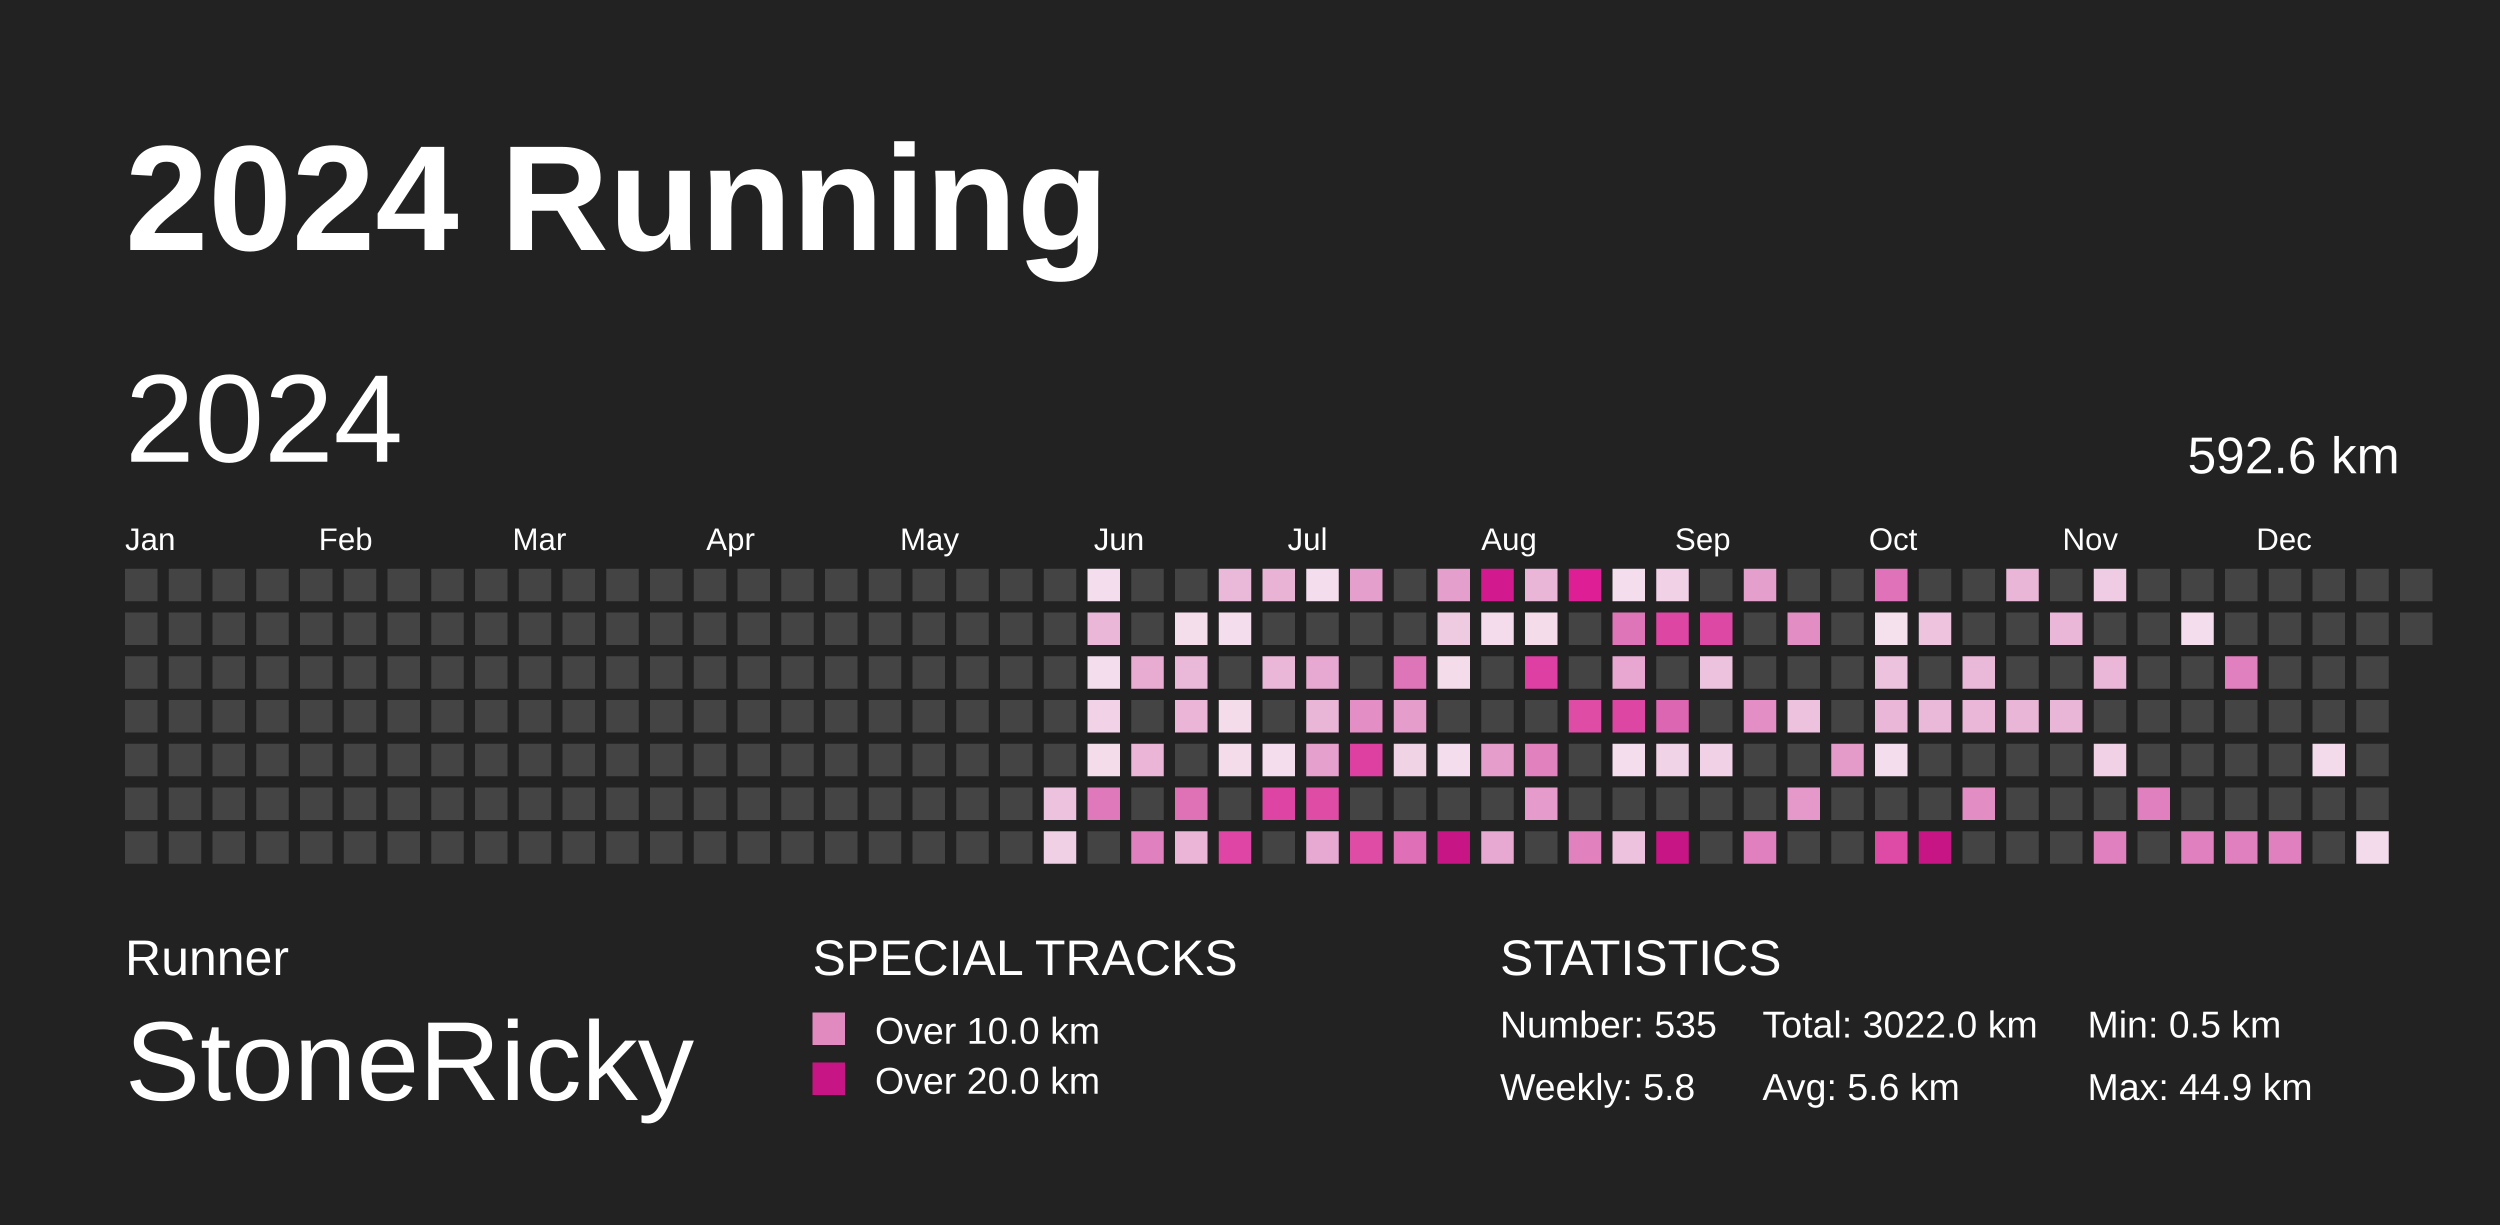
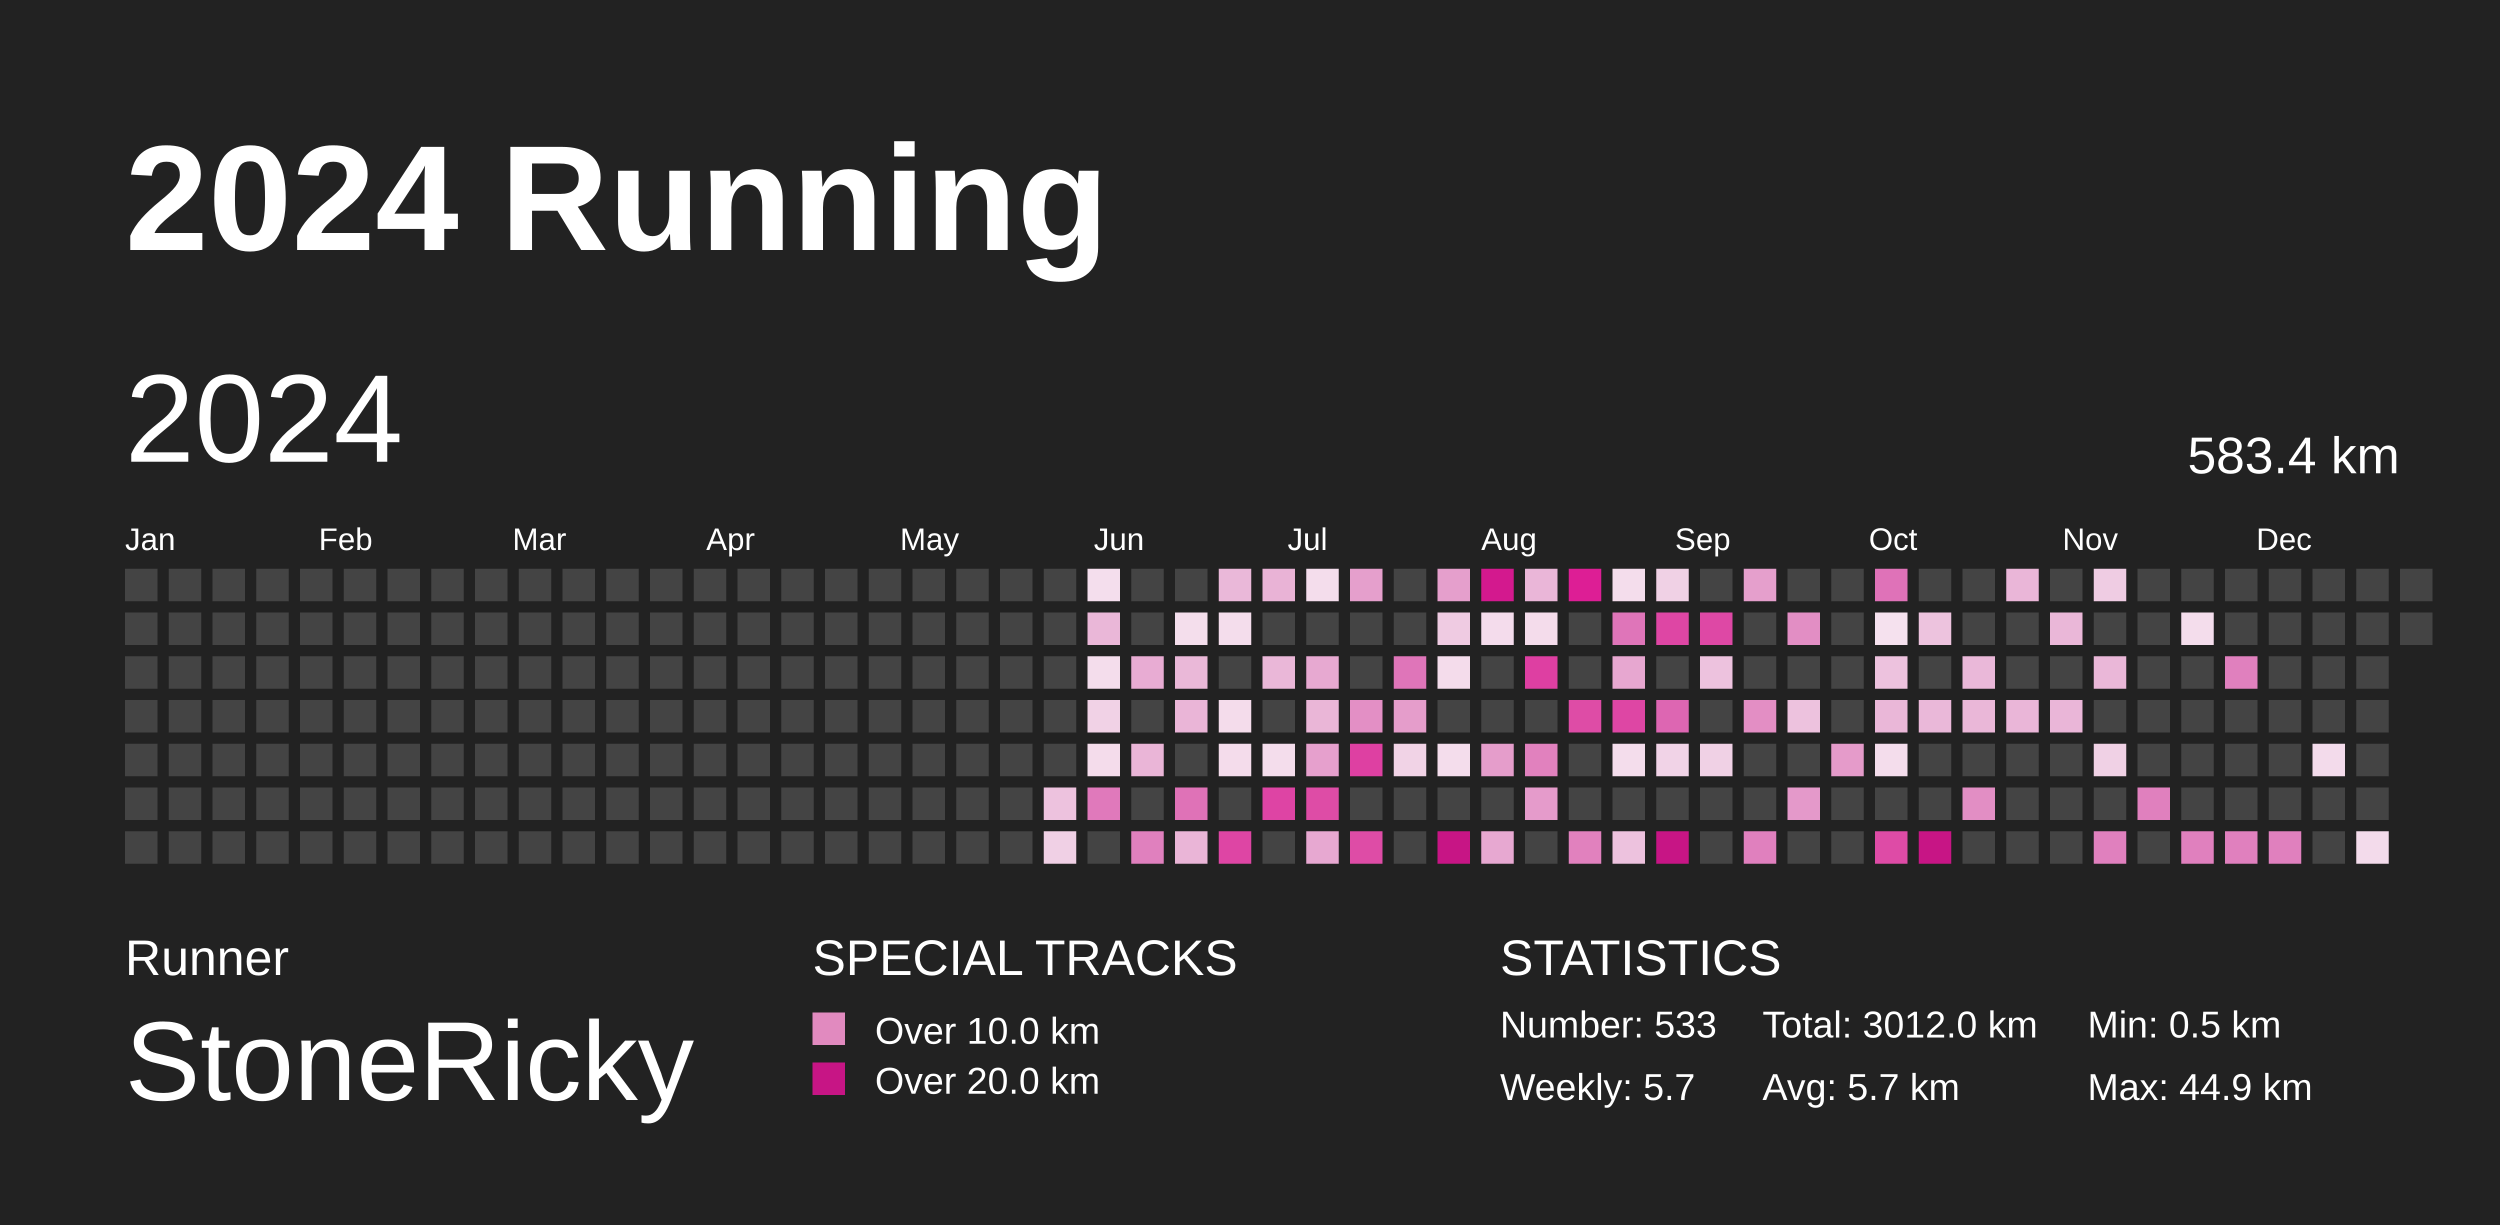
<svg xmlns="http://www.w3.org/2000/svg" baseProfile="full" height="98mm" version="1.1" viewBox="0,0,200,98" width="200mm">
  <defs />
  <rect fill="#222222" height="98" width="200" x="0" y="0" />
  <text fill="#FFFFFF" style="font-size:12px; font-family:Arial; font-weight:bold;" x="10" y="20">2024 Running</text>
  <text fill="#FFFFFF" style="font-size:4px; font-family:Arial" x="10" y="78">Runner</text>
  <text fill="#FFFFFF" style="font-size:9px; font-family:Arial" x="10" y="88">StoneRicky</text>
  <text fill="#FFFFFF" style="font-size:4px; font-family:Arial" x="65" y="78">SPECIAL TRACKS</text>
  <rect fill="#E18ABF" height="2.6" width="2.6" x="65" y="81" />
  <text fill="#FFFFFF" style="font-size:3px; font-family:Arial" x="70" y="83.5">Over 10.0 km</text>
  <rect fill="#C71585" height="2.6" width="2.6" x="65" y="85" />
  <text fill="#FFFFFF" style="font-size:3px; font-family:Arial" x="70" y="87.5">Over 20.0 km</text>
  <text fill="#FFFFFF" style="font-size:4px; font-family:Arial" x="120" y="78">STATISTICS</text>
-   <text fill="#FFFFFF" style="font-size:3px; font-family:Arial" x="120" y="83">Number: 535</text>
-   <text fill="#FFFFFF" style="font-size:3px; font-family:Arial" x="120" y="88">Weekly: 5.8</text>
-   <text fill="#FFFFFF" style="font-size:3px; font-family:Arial" x="141" y="83">Total: 3022.0 km</text>
-   <text fill="#FFFFFF" style="font-size:3px; font-family:Arial" x="141" y="88">Avg: 5.6 km</text>
+   <text fill="#FFFFFF" style="font-size:3px; font-family:Arial" x="120" y="83">Number: 533</text>
+   <text fill="#FFFFFF" style="font-size:3px; font-family:Arial" x="120" y="88">Weekly: 5.7</text>
+   <text fill="#FFFFFF" style="font-size:3px; font-family:Arial" x="141" y="83">Total: 3012.0 km</text>
+   <text fill="#FFFFFF" style="font-size:3px; font-family:Arial" x="141" y="88">Avg: 5.7 km</text>
  <text fill="#FFFFFF" style="font-size:3px; font-family:Arial" x="167" y="83">Min: 0.5 km</text>
  <text fill="#FFFFFF" style="font-size:3px; font-family:Arial" x="167" y="88">Max: 44.9 km</text>
  <text dominant-baseline="hanging" fill="#FFFFFF" style="font-size:10.0px; font-family:Arial;" x="10" y="30">2024</text>
-   <text dominant-baseline="hanging" fill="#FFFFFF" style="font-size:4.125px; font-family:Arial;" x="175" y="35">592.6 km</text>
+   <text dominant-baseline="hanging" fill="#FFFFFF" style="font-size:4.125px; font-family:Arial;" x="175" y="35">583.4 km</text>
  <text fill="#FFFFFF" style="font-size:2.5px; font-family:Arial" x="10.0" y="44">Jan</text>
  <text fill="#FFFFFF" style="font-size:2.5px; font-family:Arial" x="25.5" y="44">Feb</text>
  <text fill="#FFFFFF" style="font-size:2.5px; font-family:Arial" x="41.0" y="44">Mar</text>
  <text fill="#FFFFFF" style="font-size:2.5px; font-family:Arial" x="56.5" y="44">Apr</text>
  <text fill="#FFFFFF" style="font-size:2.5px; font-family:Arial" x="72.0" y="44">May</text>
  <text fill="#FFFFFF" style="font-size:2.5px; font-family:Arial" x="87.5" y="44">Jun</text>
  <text fill="#FFFFFF" style="font-size:2.5px; font-family:Arial" x="103.0" y="44">Jul</text>
  <text fill="#FFFFFF" style="font-size:2.5px; font-family:Arial" x="118.5" y="44">Aug</text>
  <text fill="#FFFFFF" style="font-size:2.5px; font-family:Arial" x="134.0" y="44">Sep</text>
  <text fill="#FFFFFF" style="font-size:2.5px; font-family:Arial" x="149.5" y="44">Oct</text>
  <text fill="#FFFFFF" style="font-size:2.5px; font-family:Arial" x="165.0" y="44">Nov</text>
  <text fill="#FFFFFF" style="font-size:2.5px; font-family:Arial" x="180.5" y="44">Dec</text>
  <rect fill="#444444" height="2.6" width="2.6" x="10.0" y="45.5" />
  <rect fill="#444444" height="2.6" width="2.6" x="10.0" y="49.0" />
  <rect fill="#444444" height="2.6" width="2.6" x="10.0" y="52.5" />
  <rect fill="#444444" height="2.6" width="2.6" x="10.0" y="56.0" />
  <rect fill="#444444" height="2.6" width="2.6" x="10.0" y="59.5" />
  <rect fill="#444444" height="2.6" width="2.6" x="10.0" y="63.0" />
  <rect fill="#444444" height="2.6" width="2.6" x="10.0" y="66.5" />
  <rect fill="#444444" height="2.6" width="2.6" x="13.5" y="45.5" />
  <rect fill="#444444" height="2.6" width="2.6" x="13.5" y="49.0" />
  <rect fill="#444444" height="2.6" width="2.6" x="13.5" y="52.5" />
  <rect fill="#444444" height="2.6" width="2.6" x="13.5" y="56.0" />
  <rect fill="#444444" height="2.6" width="2.6" x="13.5" y="59.5" />
  <rect fill="#444444" height="2.6" width="2.6" x="13.5" y="63.0" />
  <rect fill="#444444" height="2.6" width="2.6" x="13.5" y="66.5" />
  <rect fill="#444444" height="2.6" width="2.6" x="17.0" y="45.5" />
  <rect fill="#444444" height="2.6" width="2.6" x="17.0" y="49.0" />
  <rect fill="#444444" height="2.6" width="2.6" x="17.0" y="52.5" />
  <rect fill="#444444" height="2.6" width="2.6" x="17.0" y="56.0" />
  <rect fill="#444444" height="2.6" width="2.6" x="17.0" y="59.5" />
  <rect fill="#444444" height="2.6" width="2.6" x="17.0" y="63.0" />
  <rect fill="#444444" height="2.6" width="2.6" x="17.0" y="66.5" />
  <rect fill="#444444" height="2.6" width="2.6" x="20.5" y="45.5" />
  <rect fill="#444444" height="2.6" width="2.6" x="20.5" y="49.0" />
  <rect fill="#444444" height="2.6" width="2.6" x="20.5" y="52.5" />
  <rect fill="#444444" height="2.6" width="2.6" x="20.5" y="56.0" />
  <rect fill="#444444" height="2.6" width="2.6" x="20.5" y="59.5" />
  <rect fill="#444444" height="2.6" width="2.6" x="20.5" y="63.0" />
  <rect fill="#444444" height="2.6" width="2.6" x="20.5" y="66.5" />
  <rect fill="#444444" height="2.6" width="2.6" x="24.0" y="45.5" />
  <rect fill="#444444" height="2.6" width="2.6" x="24.0" y="49.0" />
  <rect fill="#444444" height="2.6" width="2.6" x="24.0" y="52.5" />
  <rect fill="#444444" height="2.6" width="2.6" x="24.0" y="56.0" />
  <rect fill="#444444" height="2.6" width="2.6" x="24.0" y="59.5" />
  <rect fill="#444444" height="2.6" width="2.6" x="24.0" y="63.0" />
  <rect fill="#444444" height="2.6" width="2.6" x="24.0" y="66.5" />
  <rect fill="#444444" height="2.6" width="2.6" x="27.5" y="45.5" />
  <rect fill="#444444" height="2.6" width="2.6" x="27.5" y="49.0" />
  <rect fill="#444444" height="2.6" width="2.6" x="27.5" y="52.5" />
  <rect fill="#444444" height="2.6" width="2.6" x="27.5" y="56.0" />
  <rect fill="#444444" height="2.6" width="2.6" x="27.5" y="59.5" />
  <rect fill="#444444" height="2.6" width="2.6" x="27.5" y="63.0" />
  <rect fill="#444444" height="2.6" width="2.6" x="27.5" y="66.5" />
  <rect fill="#444444" height="2.6" width="2.6" x="31.0" y="45.5" />
  <rect fill="#444444" height="2.6" width="2.6" x="31.0" y="49.0" />
  <rect fill="#444444" height="2.6" width="2.6" x="31.0" y="52.5" />
  <rect fill="#444444" height="2.6" width="2.6" x="31.0" y="56.0" />
  <rect fill="#444444" height="2.6" width="2.6" x="31.0" y="59.5" />
  <rect fill="#444444" height="2.6" width="2.6" x="31.0" y="63.0" />
  <rect fill="#444444" height="2.6" width="2.6" x="31.0" y="66.5" />
  <rect fill="#444444" height="2.6" width="2.6" x="34.5" y="45.5" />
  <rect fill="#444444" height="2.6" width="2.6" x="34.5" y="49.0" />
  <rect fill="#444444" height="2.6" width="2.6" x="34.5" y="52.5" />
  <rect fill="#444444" height="2.6" width="2.6" x="34.5" y="56.0" />
  <rect fill="#444444" height="2.6" width="2.6" x="34.5" y="59.5" />
  <rect fill="#444444" height="2.6" width="2.6" x="34.5" y="63.0" />
  <rect fill="#444444" height="2.6" width="2.6" x="34.5" y="66.5" />
  <rect fill="#444444" height="2.6" width="2.6" x="38.0" y="45.5" />
  <rect fill="#444444" height="2.6" width="2.6" x="38.0" y="49.0" />
  <rect fill="#444444" height="2.6" width="2.6" x="38.0" y="52.5" />
  <rect fill="#444444" height="2.6" width="2.6" x="38.0" y="56.0" />
  <rect fill="#444444" height="2.6" width="2.6" x="38.0" y="59.5" />
  <rect fill="#444444" height="2.6" width="2.6" x="38.0" y="63.0" />
  <rect fill="#444444" height="2.6" width="2.6" x="38.0" y="66.5" />
  <rect fill="#444444" height="2.6" width="2.6" x="41.5" y="45.5" />
  <rect fill="#444444" height="2.6" width="2.6" x="41.5" y="49.0" />
  <rect fill="#444444" height="2.6" width="2.6" x="41.5" y="52.5" />
  <rect fill="#444444" height="2.6" width="2.6" x="41.5" y="56.0" />
  <rect fill="#444444" height="2.6" width="2.6" x="41.5" y="59.5" />
  <rect fill="#444444" height="2.6" width="2.6" x="41.5" y="63.0" />
  <rect fill="#444444" height="2.6" width="2.6" x="41.5" y="66.5" />
  <rect fill="#444444" height="2.6" width="2.6" x="45.0" y="45.5" />
  <rect fill="#444444" height="2.6" width="2.6" x="45.0" y="49.0" />
  <rect fill="#444444" height="2.6" width="2.6" x="45.0" y="52.5" />
  <rect fill="#444444" height="2.6" width="2.6" x="45.0" y="56.0" />
  <rect fill="#444444" height="2.6" width="2.6" x="45.0" y="59.5" />
  <rect fill="#444444" height="2.6" width="2.6" x="45.0" y="63.0" />
  <rect fill="#444444" height="2.6" width="2.6" x="45.0" y="66.5" />
  <rect fill="#444444" height="2.6" width="2.6" x="48.5" y="45.5" />
  <rect fill="#444444" height="2.6" width="2.6" x="48.5" y="49.0" />
  <rect fill="#444444" height="2.6" width="2.6" x="48.5" y="52.5" />
  <rect fill="#444444" height="2.6" width="2.6" x="48.5" y="56.0" />
  <rect fill="#444444" height="2.6" width="2.6" x="48.5" y="59.5" />
  <rect fill="#444444" height="2.6" width="2.6" x="48.5" y="63.0" />
  <rect fill="#444444" height="2.6" width="2.6" x="48.5" y="66.5" />
  <rect fill="#444444" height="2.6" width="2.6" x="52.0" y="45.5" />
  <rect fill="#444444" height="2.6" width="2.6" x="52.0" y="49.0" />
  <rect fill="#444444" height="2.6" width="2.6" x="52.0" y="52.5" />
  <rect fill="#444444" height="2.6" width="2.6" x="52.0" y="56.0" />
  <rect fill="#444444" height="2.6" width="2.6" x="52.0" y="59.5" />
  <rect fill="#444444" height="2.6" width="2.6" x="52.0" y="63.0" />
  <rect fill="#444444" height="2.6" width="2.6" x="52.0" y="66.5" />
  <rect fill="#444444" height="2.6" width="2.6" x="55.5" y="45.5" />
  <rect fill="#444444" height="2.6" width="2.6" x="55.5" y="49.0" />
  <rect fill="#444444" height="2.6" width="2.6" x="55.5" y="52.5" />
  <rect fill="#444444" height="2.6" width="2.6" x="55.5" y="56.0" />
  <rect fill="#444444" height="2.6" width="2.6" x="55.5" y="59.5" />
  <rect fill="#444444" height="2.6" width="2.6" x="55.5" y="63.0" />
  <rect fill="#444444" height="2.6" width="2.6" x="55.5" y="66.5" />
  <rect fill="#444444" height="2.6" width="2.6" x="59.0" y="45.5" />
  <rect fill="#444444" height="2.6" width="2.6" x="59.0" y="49.0" />
  <rect fill="#444444" height="2.6" width="2.6" x="59.0" y="52.5" />
  <rect fill="#444444" height="2.6" width="2.6" x="59.0" y="56.0" />
  <rect fill="#444444" height="2.6" width="2.6" x="59.0" y="59.5" />
  <rect fill="#444444" height="2.6" width="2.6" x="59.0" y="63.0" />
  <rect fill="#444444" height="2.6" width="2.6" x="59.0" y="66.5" />
  <rect fill="#444444" height="2.6" width="2.6" x="62.5" y="45.5" />
  <rect fill="#444444" height="2.6" width="2.6" x="62.5" y="49.0" />
  <rect fill="#444444" height="2.6" width="2.6" x="62.5" y="52.5" />
  <rect fill="#444444" height="2.6" width="2.6" x="62.5" y="56.0" />
  <rect fill="#444444" height="2.6" width="2.6" x="62.5" y="59.5" />
  <rect fill="#444444" height="2.6" width="2.6" x="62.5" y="63.0" />
  <rect fill="#444444" height="2.6" width="2.6" x="62.5" y="66.5" />
  <rect fill="#444444" height="2.6" width="2.6" x="66.0" y="45.5" />
  <rect fill="#444444" height="2.6" width="2.6" x="66.0" y="49.0" />
  <rect fill="#444444" height="2.6" width="2.6" x="66.0" y="52.5" />
  <rect fill="#444444" height="2.6" width="2.6" x="66.0" y="56.0" />
  <rect fill="#444444" height="2.6" width="2.6" x="66.0" y="59.5" />
  <rect fill="#444444" height="2.6" width="2.6" x="66.0" y="63.0" />
  <rect fill="#444444" height="2.6" width="2.6" x="66.0" y="66.5" />
  <rect fill="#444444" height="2.6" width="2.6" x="69.5" y="45.5" />
  <rect fill="#444444" height="2.6" width="2.6" x="69.5" y="49.0" />
  <rect fill="#444444" height="2.6" width="2.6" x="69.5" y="52.5" />
  <rect fill="#444444" height="2.6" width="2.6" x="69.5" y="56.0" />
  <rect fill="#444444" height="2.6" width="2.6" x="69.5" y="59.5" />
  <rect fill="#444444" height="2.6" width="2.6" x="69.5" y="63.0" />
  <rect fill="#444444" height="2.6" width="2.6" x="69.5" y="66.5" />
  <rect fill="#444444" height="2.6" width="2.6" x="73.0" y="45.5" />
  <rect fill="#444444" height="2.6" width="2.6" x="73.0" y="49.0" />
  <rect fill="#444444" height="2.6" width="2.6" x="73.0" y="52.5" />
  <rect fill="#444444" height="2.6" width="2.6" x="73.0" y="56.0" />
  <rect fill="#444444" height="2.6" width="2.6" x="73.0" y="59.5" />
  <rect fill="#444444" height="2.6" width="2.6" x="73.0" y="63.0" />
  <rect fill="#444444" height="2.6" width="2.6" x="73.0" y="66.5" />
  <rect fill="#444444" height="2.6" width="2.6" x="76.5" y="45.5" />
  <rect fill="#444444" height="2.6" width="2.6" x="76.5" y="49.0" />
  <rect fill="#444444" height="2.6" width="2.6" x="76.5" y="52.5" />
  <rect fill="#444444" height="2.6" width="2.6" x="76.5" y="56.0" />
  <rect fill="#444444" height="2.6" width="2.6" x="76.5" y="59.5" />
  <rect fill="#444444" height="2.6" width="2.6" x="76.5" y="63.0" />
  <rect fill="#444444" height="2.6" width="2.6" x="76.5" y="66.5" />
  <rect fill="#444444" height="2.6" width="2.6" x="80.0" y="45.5" />
  <rect fill="#444444" height="2.6" width="2.6" x="80.0" y="49.0" />
  <rect fill="#444444" height="2.6" width="2.6" x="80.0" y="52.5" />
  <rect fill="#444444" height="2.6" width="2.6" x="80.0" y="56.0" />
  <rect fill="#444444" height="2.6" width="2.6" x="80.0" y="59.5" />
  <rect fill="#444444" height="2.6" width="2.6" x="80.0" y="63.0" />
  <rect fill="#444444" height="2.6" width="2.6" x="80.0" y="66.5" />
  <rect fill="#444444" height="2.6" width="2.6" x="83.5" y="45.5" />
  <rect fill="#444444" height="2.6" width="2.6" x="83.5" y="49.0" />
  <rect fill="#444444" height="2.6" width="2.6" x="83.5" y="52.5" />
  <rect fill="#444444" height="2.6" width="2.6" x="83.5" y="56.0" />
  <rect fill="#444444" height="2.6" width="2.6" x="83.5" y="59.5" />
  <rect fill="#edc2de" height="2.6" width="2.6" x="83.5" y="63.0" />
  <rect fill="#f0d0e5" height="2.6" width="2.6" x="83.5" y="66.5" />
  <rect fill="#f4deed" height="2.6" width="2.6" x="87.0" y="45.5" />
  <rect fill="#eab7d8" height="2.6" width="2.6" x="87.0" y="49.0" />
  <rect fill="#f4ddec" height="2.6" width="2.6" x="87.0" y="52.5" />
  <rect fill="#f1d2e6" height="2.6" width="2.6" x="87.0" y="56.0" />
  <rect fill="#f4dceb" height="2.6" width="2.6" x="87.0" y="59.5" />
  <rect fill="#e079bb" height="2.6" width="2.6" x="87.0" y="63.0" />
  <rect fill="#444444" height="2.6" width="2.6" x="87.0" y="66.5" />
  <rect fill="#444444" height="2.6" width="2.6" x="90.5" y="45.5" />
  <rect fill="#444444" height="2.6" width="2.6" x="90.5" y="49.0" />
  <rect fill="#e8acd3" height="2.6" width="2.6" x="90.5" y="52.5" />
  <rect fill="#444444" height="2.6" width="2.6" x="90.5" y="56.0" />
  <rect fill="#eab5d7" height="2.6" width="2.6" x="90.5" y="59.5" />
  <rect fill="#444444" height="2.6" width="2.6" x="90.5" y="63.0" />
  <rect fill="#e080be" height="2.6" width="2.6" x="90.5" y="66.5" />
  <rect fill="#444444" height="2.6" width="2.6" x="94.0" y="45.5" />
  <rect fill="#f4deec" height="2.6" width="2.6" x="94.0" y="49.0" />
  <rect fill="#eab8d8" height="2.6" width="2.6" x="94.0" y="52.5" />
  <rect fill="#eab5d7" height="2.6" width="2.6" x="94.0" y="56.0" />
  <rect fill="#444444" height="2.6" width="2.6" x="94.0" y="59.5" />
  <rect fill="#df72b7" height="2.6" width="2.6" x="94.0" y="63.0" />
  <rect fill="#eab5d7" height="2.6" width="2.6" x="94.0" y="66.5" />
  <rect fill="#eab8d9" height="2.6" width="2.6" x="97.5" y="45.5" />
  <rect fill="#f4ddec" height="2.6" width="2.6" x="97.5" y="49.0" />
  <rect fill="#444444" height="2.6" width="2.6" x="97.5" y="52.5" />
  <rect fill="#f4dceb" height="2.6" width="2.6" x="97.5" y="56.0" />
  <rect fill="#f4dceb" height="2.6" width="2.6" x="97.5" y="59.5" />
  <rect fill="#444444" height="2.6" width="2.6" x="97.5" y="63.0" />
  <rect fill="#de45a4" height="2.6" width="2.6" x="97.5" y="66.5" />
  <rect fill="#e9b3d6" height="2.6" width="2.6" x="101.0" y="45.5" />
  <rect fill="#444444" height="2.6" width="2.6" x="101.0" y="49.0" />
  <rect fill="#eab7d8" height="2.6" width="2.6" x="101.0" y="52.5" />
  <rect fill="#444444" height="2.6" width="2.6" x="101.0" y="56.0" />
  <rect fill="#f4ddec" height="2.6" width="2.6" x="101.0" y="59.5" />
  <rect fill="#de44a4" height="2.6" width="2.6" x="101.0" y="63.0" />
  <rect fill="#444444" height="2.6" width="2.6" x="101.0" y="66.5" />
  <rect fill="#f4ddec" height="2.6" width="2.6" x="104.5" y="45.5" />
  <rect fill="#444444" height="2.6" width="2.6" x="104.5" y="49.0" />
  <rect fill="#e7a9d1" height="2.6" width="2.6" x="104.5" y="52.5" />
  <rect fill="#eab6d7" height="2.6" width="2.6" x="104.5" y="56.0" />
  <rect fill="#e6a0cd" height="2.6" width="2.6" x="104.5" y="59.5" />
  <rect fill="#de4ca6" height="2.6" width="2.6" x="104.5" y="63.0" />
  <rect fill="#e7a8d1" height="2.6" width="2.6" x="104.5" y="66.5" />
  <rect fill="#e59fcc" height="2.6" width="2.6" x="108.0" y="45.5" />
  <rect fill="#444444" height="2.6" width="2.6" x="108.0" y="49.0" />
  <rect fill="#444444" height="2.6" width="2.6" x="108.0" y="52.5" />
  <rect fill="#e38fc5" height="2.6" width="2.6" x="108.0" y="56.0" />
  <rect fill="#de40a2" height="2.6" width="2.6" x="108.0" y="59.5" />
  <rect fill="#444444" height="2.6" width="2.6" x="108.0" y="63.0" />
  <rect fill="#de4ca6" height="2.6" width="2.6" x="108.0" y="66.5" />
  <rect fill="#444444" height="2.6" width="2.6" x="111.5" y="45.5" />
  <rect fill="#444444" height="2.6" width="2.6" x="111.5" y="49.0" />
  <rect fill="#df75b9" height="2.6" width="2.6" x="111.5" y="52.5" />
  <rect fill="#e59dcb" height="2.6" width="2.6" x="111.5" y="56.0" />
  <rect fill="#f1d3e6" height="2.6" width="2.6" x="111.5" y="59.5" />
  <rect fill="#444444" height="2.6" width="2.6" x="111.5" y="63.0" />
-   <rect fill="#df70b7" height="2.6" width="2.6" x="111.5" y="66.5" />
+   <rect fill="#444444" height="2.6" width="2.6" x="111.5" y="66.5" />
  <rect fill="#e59fcc" height="2.6" width="2.6" x="115.0" y="45.5" />
  <rect fill="#efcbe2" height="2.6" width="2.6" x="115.0" y="49.0" />
  <rect fill="#f4dceb" height="2.6" width="2.6" x="115.0" y="52.5" />
  <rect fill="#444444" height="2.6" width="2.6" x="115.0" y="56.0" />
  <rect fill="#f4ddec" height="2.6" width="2.6" x="115.0" y="59.5" />
  <rect fill="#444444" height="2.6" width="2.6" x="115.0" y="63.0" />
  <rect fill="#C71585" height="2.6" width="2.6" x="115.0" y="66.5" />
  <rect fill="#d3198e" height="2.6" width="2.6" x="118.5" y="45.5" />
  <rect fill="#f4dcec" height="2.6" width="2.6" x="118.5" y="49.0" />
  <rect fill="#444444" height="2.6" width="2.6" x="118.5" y="52.5" />
  <rect fill="#444444" height="2.6" width="2.6" x="118.5" y="56.0" />
  <rect fill="#e59dcb" height="2.6" width="2.6" x="118.5" y="59.5" />
  <rect fill="#444444" height="2.6" width="2.6" x="118.5" y="63.0" />
  <rect fill="#e7a8d1" height="2.6" width="2.6" x="118.5" y="66.5" />
  <rect fill="#eab6d8" height="2.6" width="2.6" x="122.0" y="45.5" />
  <rect fill="#f4dceb" height="2.6" width="2.6" x="122.0" y="49.0" />
  <rect fill="#de3fa2" height="2.6" width="2.6" x="122.0" y="52.5" />
  <rect fill="#444444" height="2.6" width="2.6" x="122.0" y="56.0" />
  <rect fill="#e181be" height="2.6" width="2.6" x="122.0" y="59.5" />
  <rect fill="#e59bcb" height="2.6" width="2.6" x="122.0" y="63.0" />
  <rect fill="#444444" height="2.6" width="2.6" x="122.0" y="66.5" />
  <rect fill="#dd1e95" height="2.6" width="2.6" x="125.5" y="45.5" />
  <rect fill="#444444" height="2.6" width="2.6" x="125.5" y="49.0" />
  <rect fill="#444444" height="2.6" width="2.6" x="125.5" y="52.5" />
  <rect fill="#de4ca6" height="2.6" width="2.6" x="125.5" y="56.0" />
  <rect fill="#444444" height="2.6" width="2.6" x="125.5" y="59.5" />
  <rect fill="#444444" height="2.6" width="2.6" x="125.5" y="63.0" />
  <rect fill="#e181be" height="2.6" width="2.6" x="125.5" y="66.5" />
  <rect fill="#f4ddec" height="2.6" width="2.6" x="129.0" y="45.5" />
  <rect fill="#df75b9" height="2.6" width="2.6" x="129.0" y="49.0" />
  <rect fill="#e7a7d0" height="2.6" width="2.6" x="129.0" y="52.5" />
  <rect fill="#de46a4" height="2.6" width="2.6" x="129.0" y="56.0" />
  <rect fill="#f4ddec" height="2.6" width="2.6" x="129.0" y="59.5" />
  <rect fill="#444444" height="2.6" width="2.6" x="129.0" y="63.0" />
  <rect fill="#edc2de" height="2.6" width="2.6" x="129.0" y="66.5" />
  <rect fill="#f0d1e5" height="2.6" width="2.6" x="132.5" y="45.5" />
  <rect fill="#de46a4" height="2.6" width="2.6" x="132.5" y="49.0" />
  <rect fill="#444444" height="2.6" width="2.6" x="132.5" y="52.5" />
  <rect fill="#dd66b2" height="2.6" width="2.6" x="132.5" y="56.0" />
  <rect fill="#f1d3e7" height="2.6" width="2.6" x="132.5" y="59.5" />
  <rect fill="#444444" height="2.6" width="2.6" x="132.5" y="63.0" />
  <rect fill="#C71585" height="2.6" width="2.6" x="132.5" y="66.5" />
  <rect fill="#444444" height="2.6" width="2.6" x="136.0" y="45.5" />
  <rect fill="#de48a5" height="2.6" width="2.6" x="136.0" y="49.0" />
  <rect fill="#edc2de" height="2.6" width="2.6" x="136.0" y="52.5" />
  <rect fill="#444444" height="2.6" width="2.6" x="136.0" y="56.0" />
  <rect fill="#f0d1e5" height="2.6" width="2.6" x="136.0" y="59.5" />
  <rect fill="#444444" height="2.6" width="2.6" x="136.0" y="63.0" />
  <rect fill="#444444" height="2.6" width="2.6" x="136.0" y="66.5" />
  <rect fill="#e59fcc" height="2.6" width="2.6" x="139.5" y="45.5" />
  <rect fill="#444444" height="2.6" width="2.6" x="139.5" y="49.0" />
  <rect fill="#444444" height="2.6" width="2.6" x="139.5" y="52.5" />
  <rect fill="#e38ec4" height="2.6" width="2.6" x="139.5" y="56.0" />
  <rect fill="#444444" height="2.6" width="2.6" x="139.5" y="59.5" />
  <rect fill="#444444" height="2.6" width="2.6" x="139.5" y="63.0" />
  <rect fill="#e080be" height="2.6" width="2.6" x="139.5" y="66.5" />
  <rect fill="#444444" height="2.6" width="2.6" x="143.0" y="45.5" />
  <rect fill="#e28ec4" height="2.6" width="2.6" x="143.0" y="49.0" />
  <rect fill="#444444" height="2.6" width="2.6" x="143.0" y="52.5" />
  <rect fill="#edc2de" height="2.6" width="2.6" x="143.0" y="56.0" />
  <rect fill="#444444" height="2.6" width="2.6" x="143.0" y="59.5" />
  <rect fill="#e499ca" height="2.6" width="2.6" x="143.0" y="63.0" />
  <rect fill="#444444" height="2.6" width="2.6" x="143.0" y="66.5" />
  <rect fill="#444444" height="2.6" width="2.6" x="146.5" y="45.5" />
  <rect fill="#444444" height="2.6" width="2.6" x="146.5" y="49.0" />
  <rect fill="#444444" height="2.6" width="2.6" x="146.5" y="52.5" />
  <rect fill="#444444" height="2.6" width="2.6" x="146.5" y="56.0" />
  <rect fill="#e59bca" height="2.6" width="2.6" x="146.5" y="59.5" />
  <rect fill="#444444" height="2.6" width="2.6" x="146.5" y="63.0" />
  <rect fill="#444444" height="2.6" width="2.6" x="146.5" y="66.5" />
  <rect fill="#df72b8" height="2.6" width="2.6" x="150.0" y="45.5" />
  <rect fill="#f5e1ee" height="2.6" width="2.6" x="150.0" y="49.0" />
  <rect fill="#edc2de" height="2.6" width="2.6" x="150.0" y="52.5" />
  <rect fill="#eab7d8" height="2.6" width="2.6" x="150.0" y="56.0" />
  <rect fill="#f4ddec" height="2.6" width="2.6" x="150.0" y="59.5" />
  <rect fill="#444444" height="2.6" width="2.6" x="150.0" y="63.0" />
  <rect fill="#de4ba6" height="2.6" width="2.6" x="150.0" y="66.5" />
  <rect fill="#444444" height="2.6" width="2.6" x="153.5" y="45.5" />
  <rect fill="#edc3de" height="2.6" width="2.6" x="153.5" y="49.0" />
  <rect fill="#444444" height="2.6" width="2.6" x="153.5" y="52.5" />
  <rect fill="#eab8d9" height="2.6" width="2.6" x="153.5" y="56.0" />
  <rect fill="#444444" height="2.6" width="2.6" x="153.5" y="59.5" />
  <rect fill="#444444" height="2.6" width="2.6" x="153.5" y="63.0" />
  <rect fill="#C71585" height="2.6" width="2.6" x="153.5" y="66.5" />
  <rect fill="#444444" height="2.6" width="2.6" x="157.0" y="45.5" />
  <rect fill="#444444" height="2.6" width="2.6" x="157.0" y="49.0" />
  <rect fill="#eab8d9" height="2.6" width="2.6" x="157.0" y="52.5" />
  <rect fill="#eab7d8" height="2.6" width="2.6" x="157.0" y="56.0" />
  <rect fill="#444444" height="2.6" width="2.6" x="157.0" y="59.5" />
  <rect fill="#e28ec4" height="2.6" width="2.6" x="157.0" y="63.0" />
  <rect fill="#444444" height="2.6" width="2.6" x="157.0" y="66.5" />
  <rect fill="#eab6d8" height="2.6" width="2.6" x="160.5" y="45.5" />
  <rect fill="#444444" height="2.6" width="2.6" x="160.5" y="49.0" />
  <rect fill="#444444" height="2.6" width="2.6" x="160.5" y="52.5" />
  <rect fill="#eab6d8" height="2.6" width="2.6" x="160.5" y="56.0" />
  <rect fill="#444444" height="2.6" width="2.6" x="160.5" y="59.5" />
  <rect fill="#444444" height="2.6" width="2.6" x="160.5" y="63.0" />
  <rect fill="#444444" height="2.6" width="2.6" x="160.5" y="66.5" />
  <rect fill="#444444" height="2.6" width="2.6" x="164.0" y="45.5" />
  <rect fill="#eab7d8" height="2.6" width="2.6" x="164.0" y="49.0" />
  <rect fill="#444444" height="2.6" width="2.6" x="164.0" y="52.5" />
  <rect fill="#eab6d8" height="2.6" width="2.6" x="164.0" y="56.0" />
  <rect fill="#444444" height="2.6" width="2.6" x="164.0" y="59.5" />
  <rect fill="#444444" height="2.6" width="2.6" x="164.0" y="63.0" />
  <rect fill="#444444" height="2.6" width="2.6" x="164.0" y="66.5" />
  <rect fill="#efcce3" height="2.6" width="2.6" x="167.5" y="45.5" />
  <rect fill="#444444" height="2.6" width="2.6" x="167.5" y="49.0" />
  <rect fill="#eab7d8" height="2.6" width="2.6" x="167.5" y="52.5" />
  <rect fill="#444444" height="2.6" width="2.6" x="167.5" y="56.0" />
  <rect fill="#f0d1e5" height="2.6" width="2.6" x="167.5" y="59.5" />
  <rect fill="#444444" height="2.6" width="2.6" x="167.5" y="63.0" />
  <rect fill="#e080be" height="2.6" width="2.6" x="167.5" y="66.5" />
  <rect fill="#444444" height="2.6" width="2.6" x="171.0" y="45.5" />
  <rect fill="#444444" height="2.6" width="2.6" x="171.0" y="49.0" />
  <rect fill="#444444" height="2.6" width="2.6" x="171.0" y="52.5" />
  <rect fill="#444444" height="2.6" width="2.6" x="171.0" y="56.0" />
  <rect fill="#444444" height="2.6" width="2.6" x="171.0" y="59.5" />
  <rect fill="#e080be" height="2.6" width="2.6" x="171.0" y="63.0" />
  <rect fill="#444444" height="2.6" width="2.6" x="171.0" y="66.5" />
  <rect fill="#444444" height="2.6" width="2.6" x="174.5" y="45.5" />
  <rect fill="#f4ddec" height="2.6" width="2.6" x="174.5" y="49.0" />
  <rect fill="#444444" height="2.6" width="2.6" x="174.5" y="52.5" />
  <rect fill="#444444" height="2.6" width="2.6" x="174.5" y="56.0" />
  <rect fill="#444444" height="2.6" width="2.6" x="174.5" y="59.5" />
  <rect fill="#444444" height="2.6" width="2.6" x="174.5" y="63.0" />
  <rect fill="#e080be" height="2.6" width="2.6" x="174.5" y="66.5" />
  <rect fill="#444444" height="2.6" width="2.6" x="178.0" y="45.5" />
  <rect fill="#444444" height="2.6" width="2.6" x="178.0" y="49.0" />
  <rect fill="#e080be" height="2.6" width="2.6" x="178.0" y="52.5" />
  <rect fill="#444444" height="2.6" width="2.6" x="178.0" y="56.0" />
  <rect fill="#444444" height="2.6" width="2.6" x="178.0" y="59.5" />
  <rect fill="#444444" height="2.6" width="2.6" x="178.0" y="63.0" />
  <rect fill="#e080be" height="2.6" width="2.6" x="178.0" y="66.5" />
  <rect fill="#444444" height="2.6" width="2.6" x="181.5" y="45.5" />
  <rect fill="#444444" height="2.6" width="2.6" x="181.5" y="49.0" />
  <rect fill="#444444" height="2.6" width="2.6" x="181.5" y="52.5" />
  <rect fill="#444444" height="2.6" width="2.6" x="181.5" y="56.0" />
  <rect fill="#444444" height="2.6" width="2.6" x="181.5" y="59.5" />
  <rect fill="#444444" height="2.6" width="2.6" x="181.5" y="63.0" />
  <rect fill="#e080be" height="2.6" width="2.6" x="181.5" y="66.5" />
  <rect fill="#444444" height="2.6" width="2.6" x="185.0" y="45.5" />
  <rect fill="#444444" height="2.6" width="2.6" x="185.0" y="49.0" />
  <rect fill="#444444" height="2.6" width="2.6" x="185.0" y="52.5" />
  <rect fill="#444444" height="2.6" width="2.6" x="185.0" y="56.0" />
  <rect fill="#f3dbeb" height="2.6" width="2.6" x="185.0" y="59.5" />
  <rect fill="#444444" height="2.6" width="2.6" x="185.0" y="63.0" />
  <rect fill="#444444" height="2.6" width="2.6" x="185.0" y="66.5" />
  <rect fill="#444444" height="2.6" width="2.6" x="188.5" y="45.5" />
  <rect fill="#444444" height="2.6" width="2.6" x="188.5" y="49.0" />
  <rect fill="#444444" height="2.6" width="2.6" x="188.5" y="52.5" />
  <rect fill="#444444" height="2.6" width="2.6" x="188.5" y="56.0" />
  <rect fill="#444444" height="2.6" width="2.6" x="188.5" y="59.5" />
  <rect fill="#444444" height="2.6" width="2.6" x="188.5" y="63.0" />
  <rect fill="#f3dbeb" height="2.6" width="2.6" x="188.5" y="66.5" />
  <rect fill="#444444" height="2.6" width="2.6" x="192.0" y="45.5" />
  <rect fill="#444444" height="2.6" width="2.6" x="192.0" y="49.0" />
</svg>
